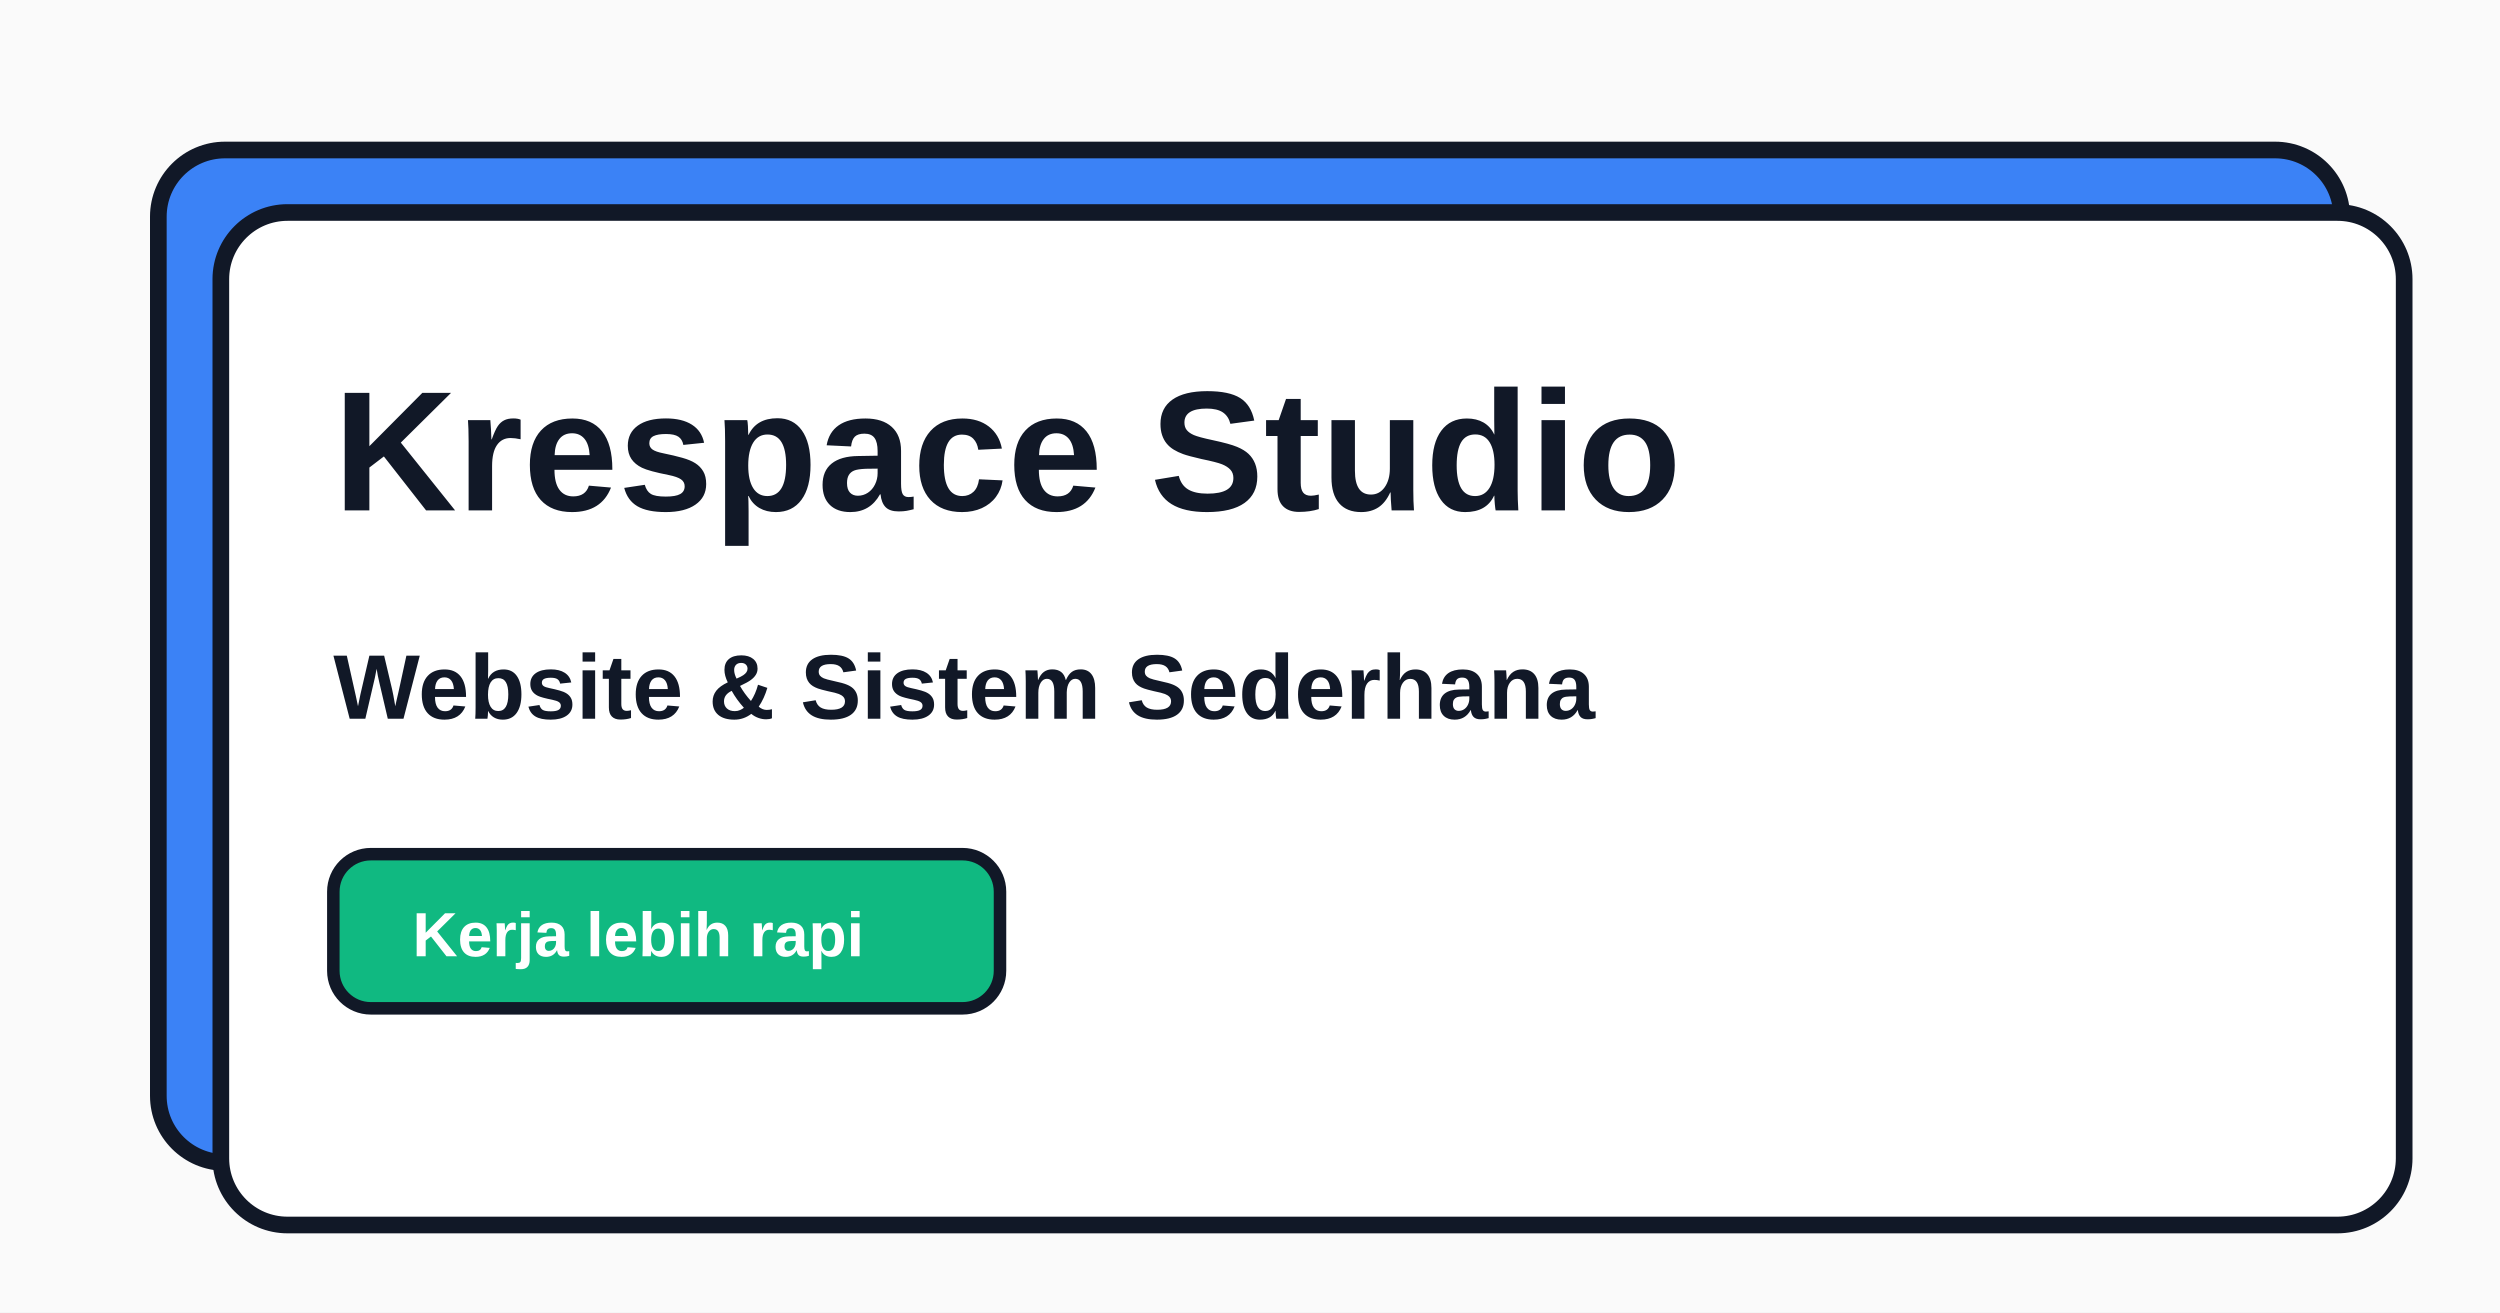
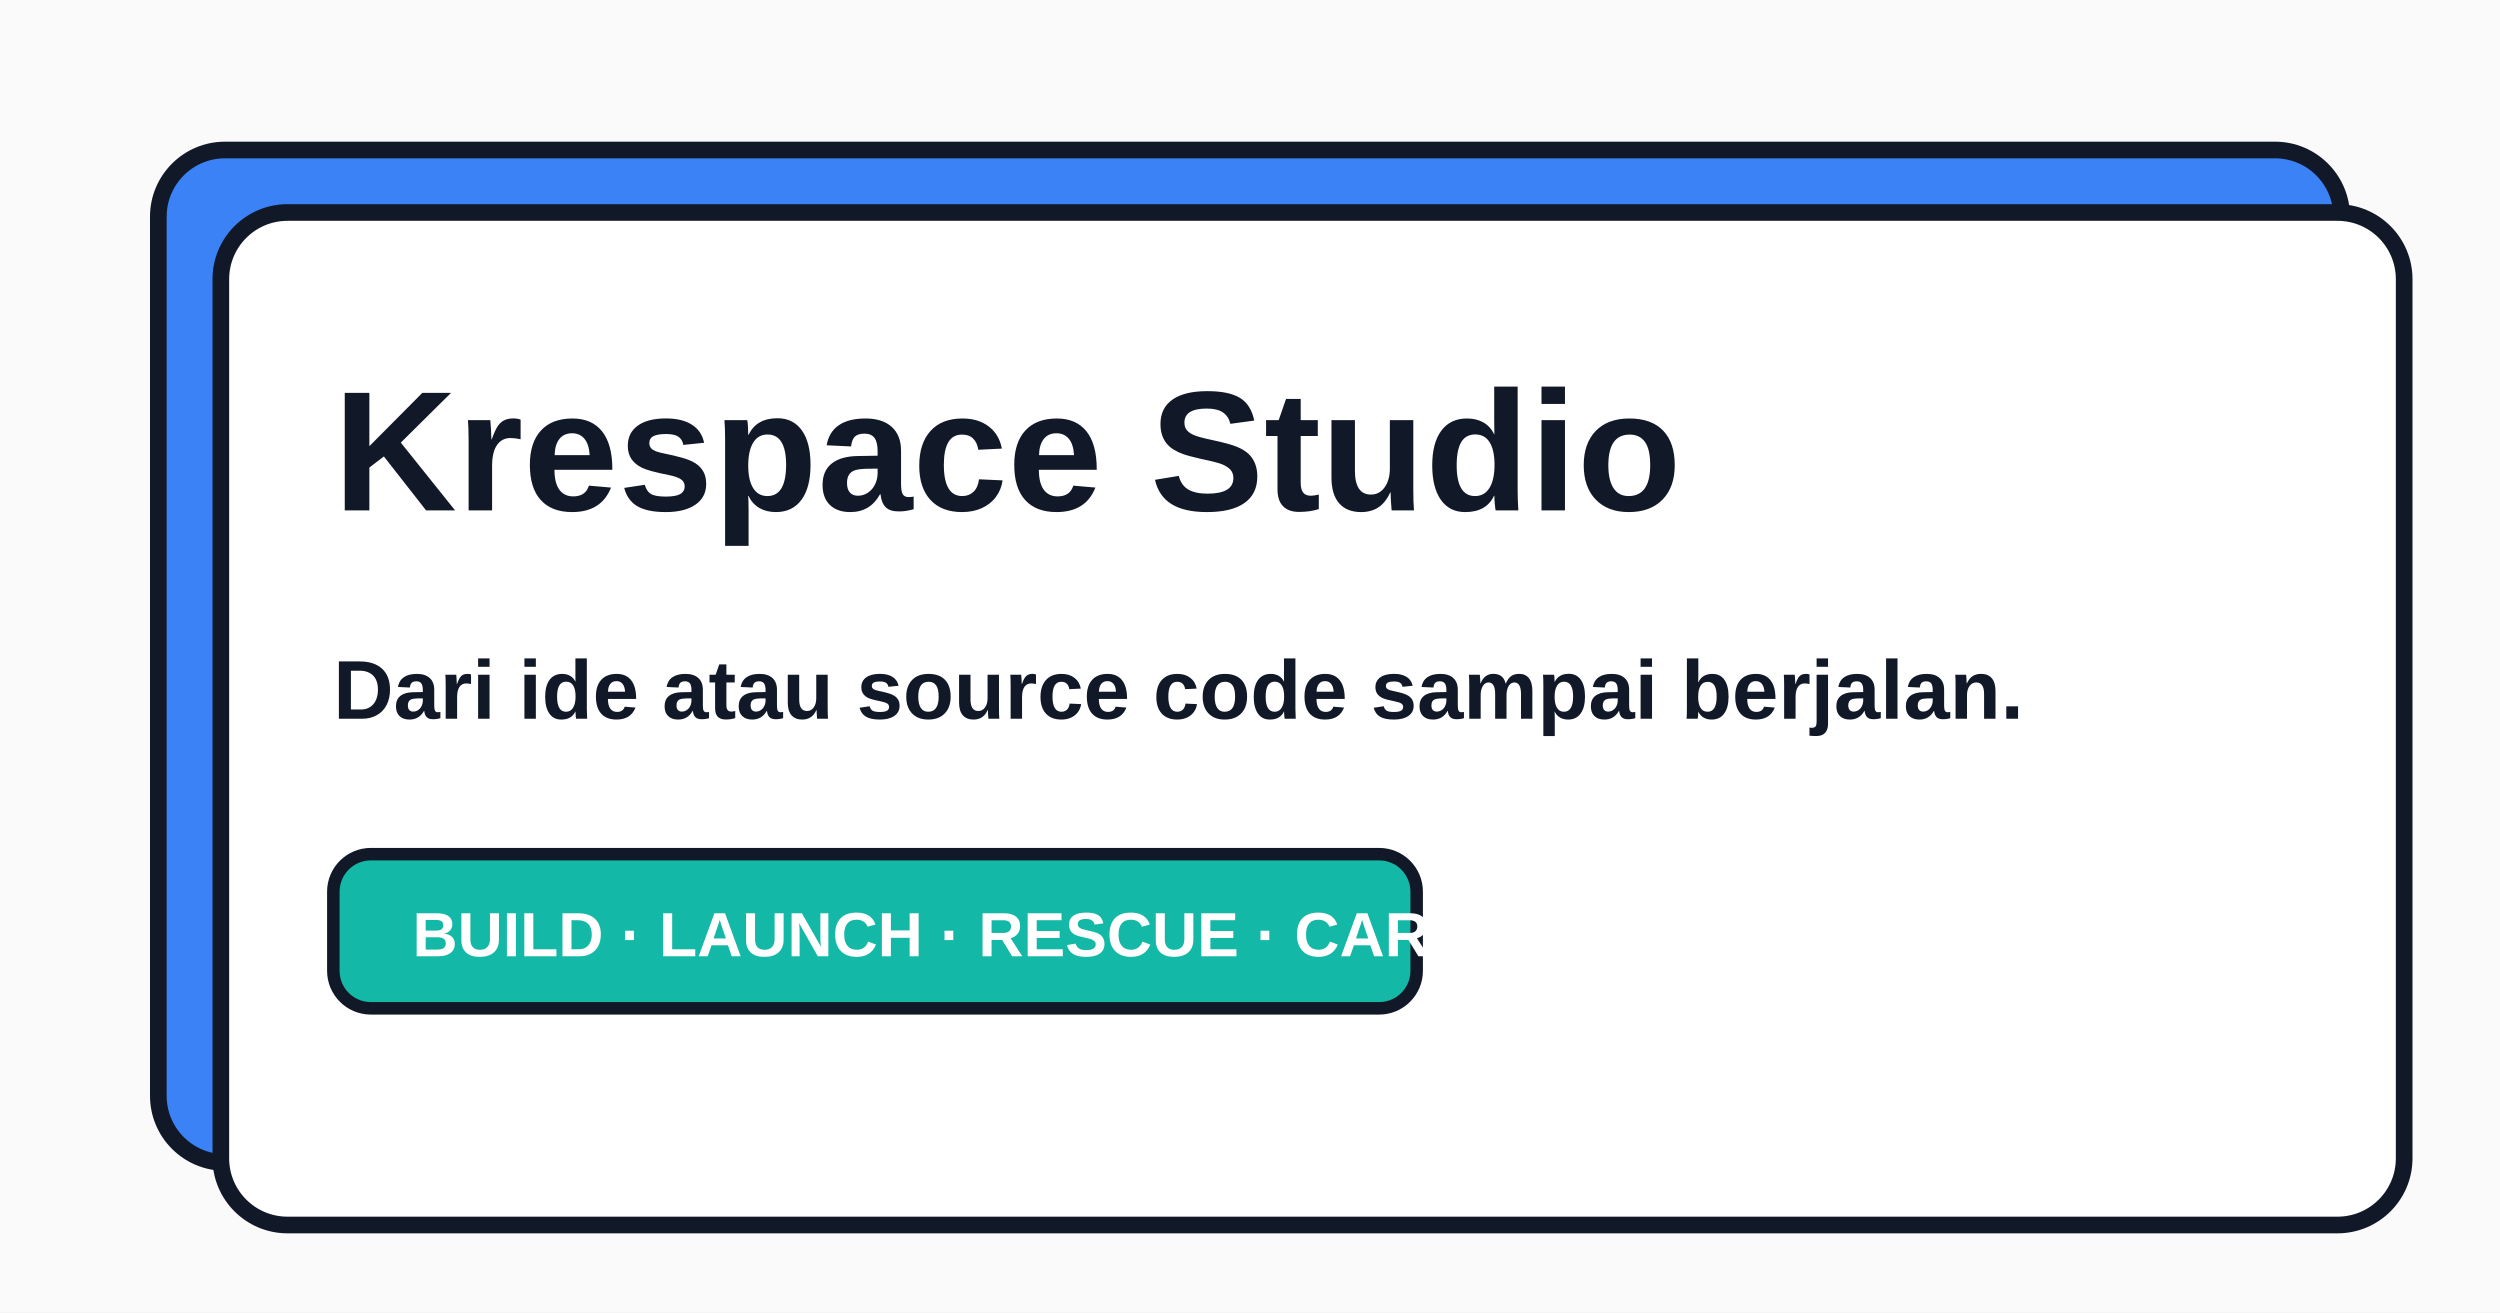
<svg xmlns="http://www.w3.org/2000/svg" width="1200" height="630" viewBox="0 0 1200 630" role="img" aria-labelledby="title desc">
  <rect width="1200" height="630" fill="#FAFAFA" />
  <rect x="76" y="72" width="1048" height="486" rx="32" fill="#3B82F6" stroke="#111827" stroke-width="8" />
  <rect x="106" y="102" width="1048" height="486" rx="32" fill="#fff" stroke="#111827" stroke-width="8" />
  <text x="160" y="245" fill="#111827" font-family="Arial, sans-serif" font-size="82" font-weight="800">Krespace Studio</text>
-   <text x="160" y="345" fill="#111827" font-family="Arial, sans-serif" font-size="44" font-weight="700">Website &amp; Sistem Sederhana</text>
-   <rect x="160" y="410" width="320" height="74" rx="18" fill="#10B981" stroke="#111827" stroke-width="6" />
-   <text x="198" y="459" fill="#fff" font-family="Arial, sans-serif" font-size="30" font-weight="800">Kerja lebih rapi</text>
+   <text x="160" y="345" fill="#111827" font-family="Arial, sans-serif" font-size="40" font-weight="700">Dari ide atau source code sampai berjalan.</text>
+   <rect x="160" y="410" width="520" height="74" rx="18" fill="#14B8A6" stroke="#111827" stroke-width="6" />
+   <text x="198" y="459" fill="#fff" font-family="Arial, sans-serif" font-size="30" font-weight="800">BUILD · LAUNCH · RESCUE · CARE</text>
</svg>
